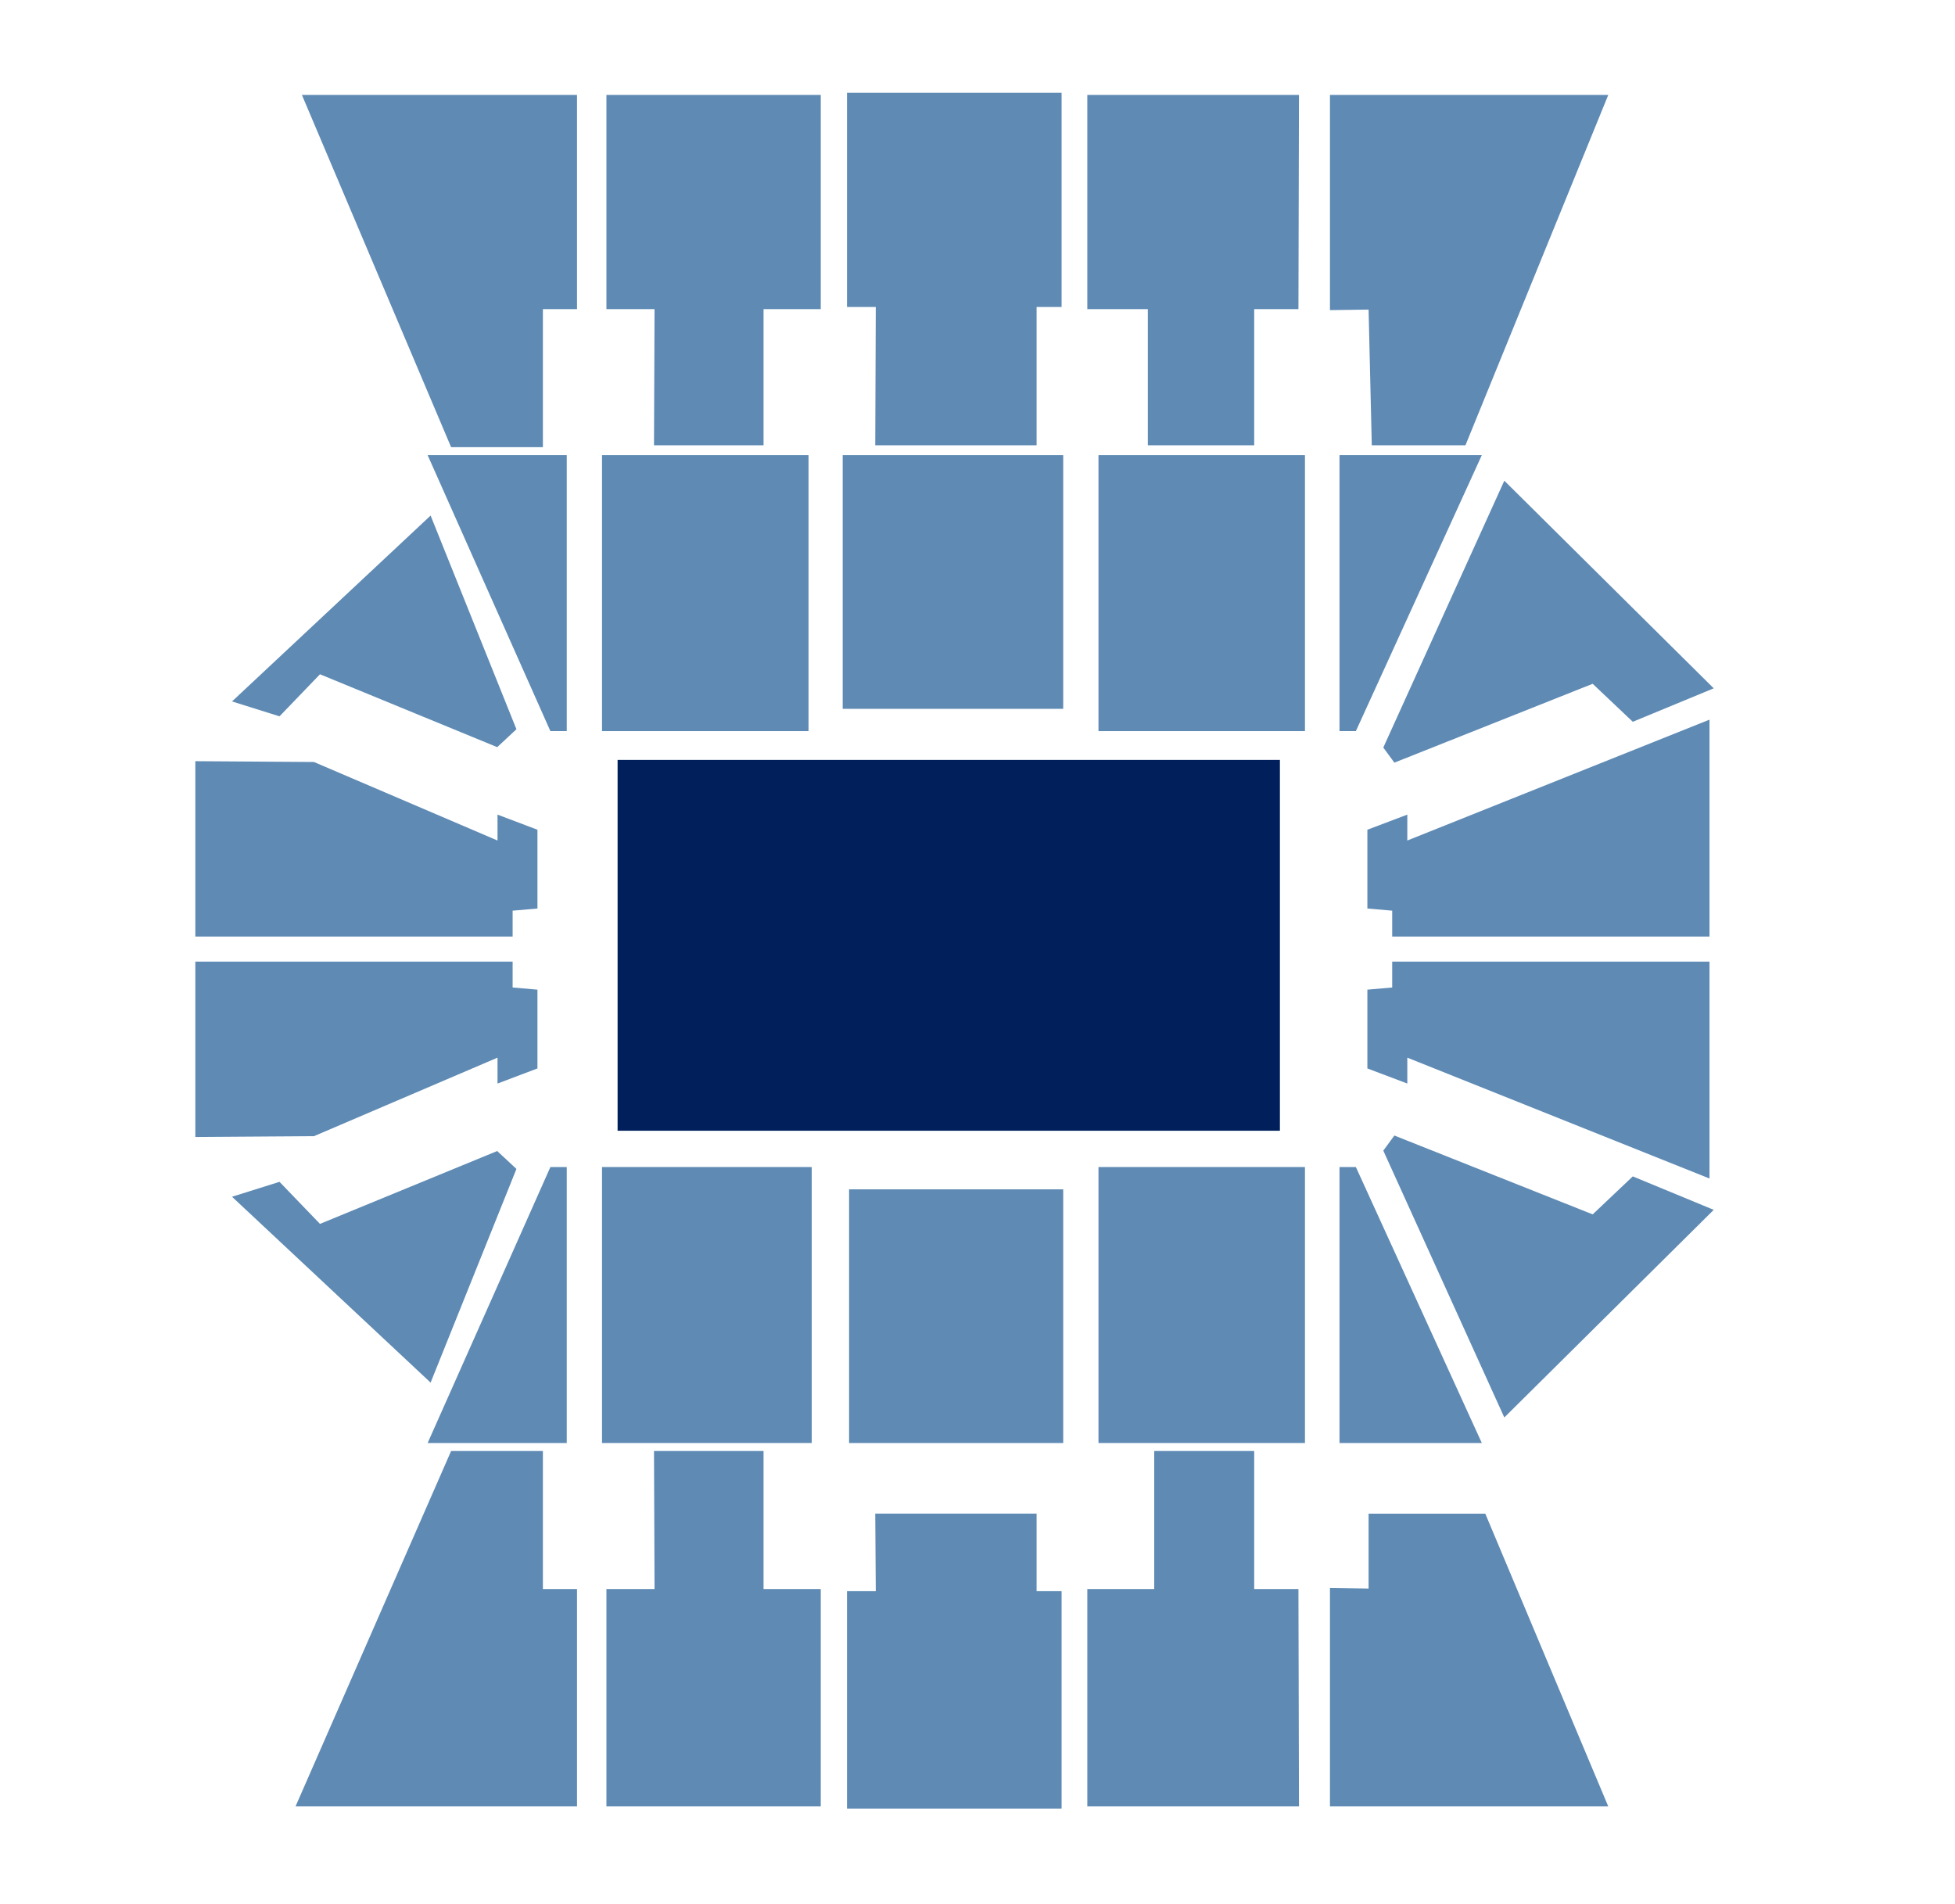
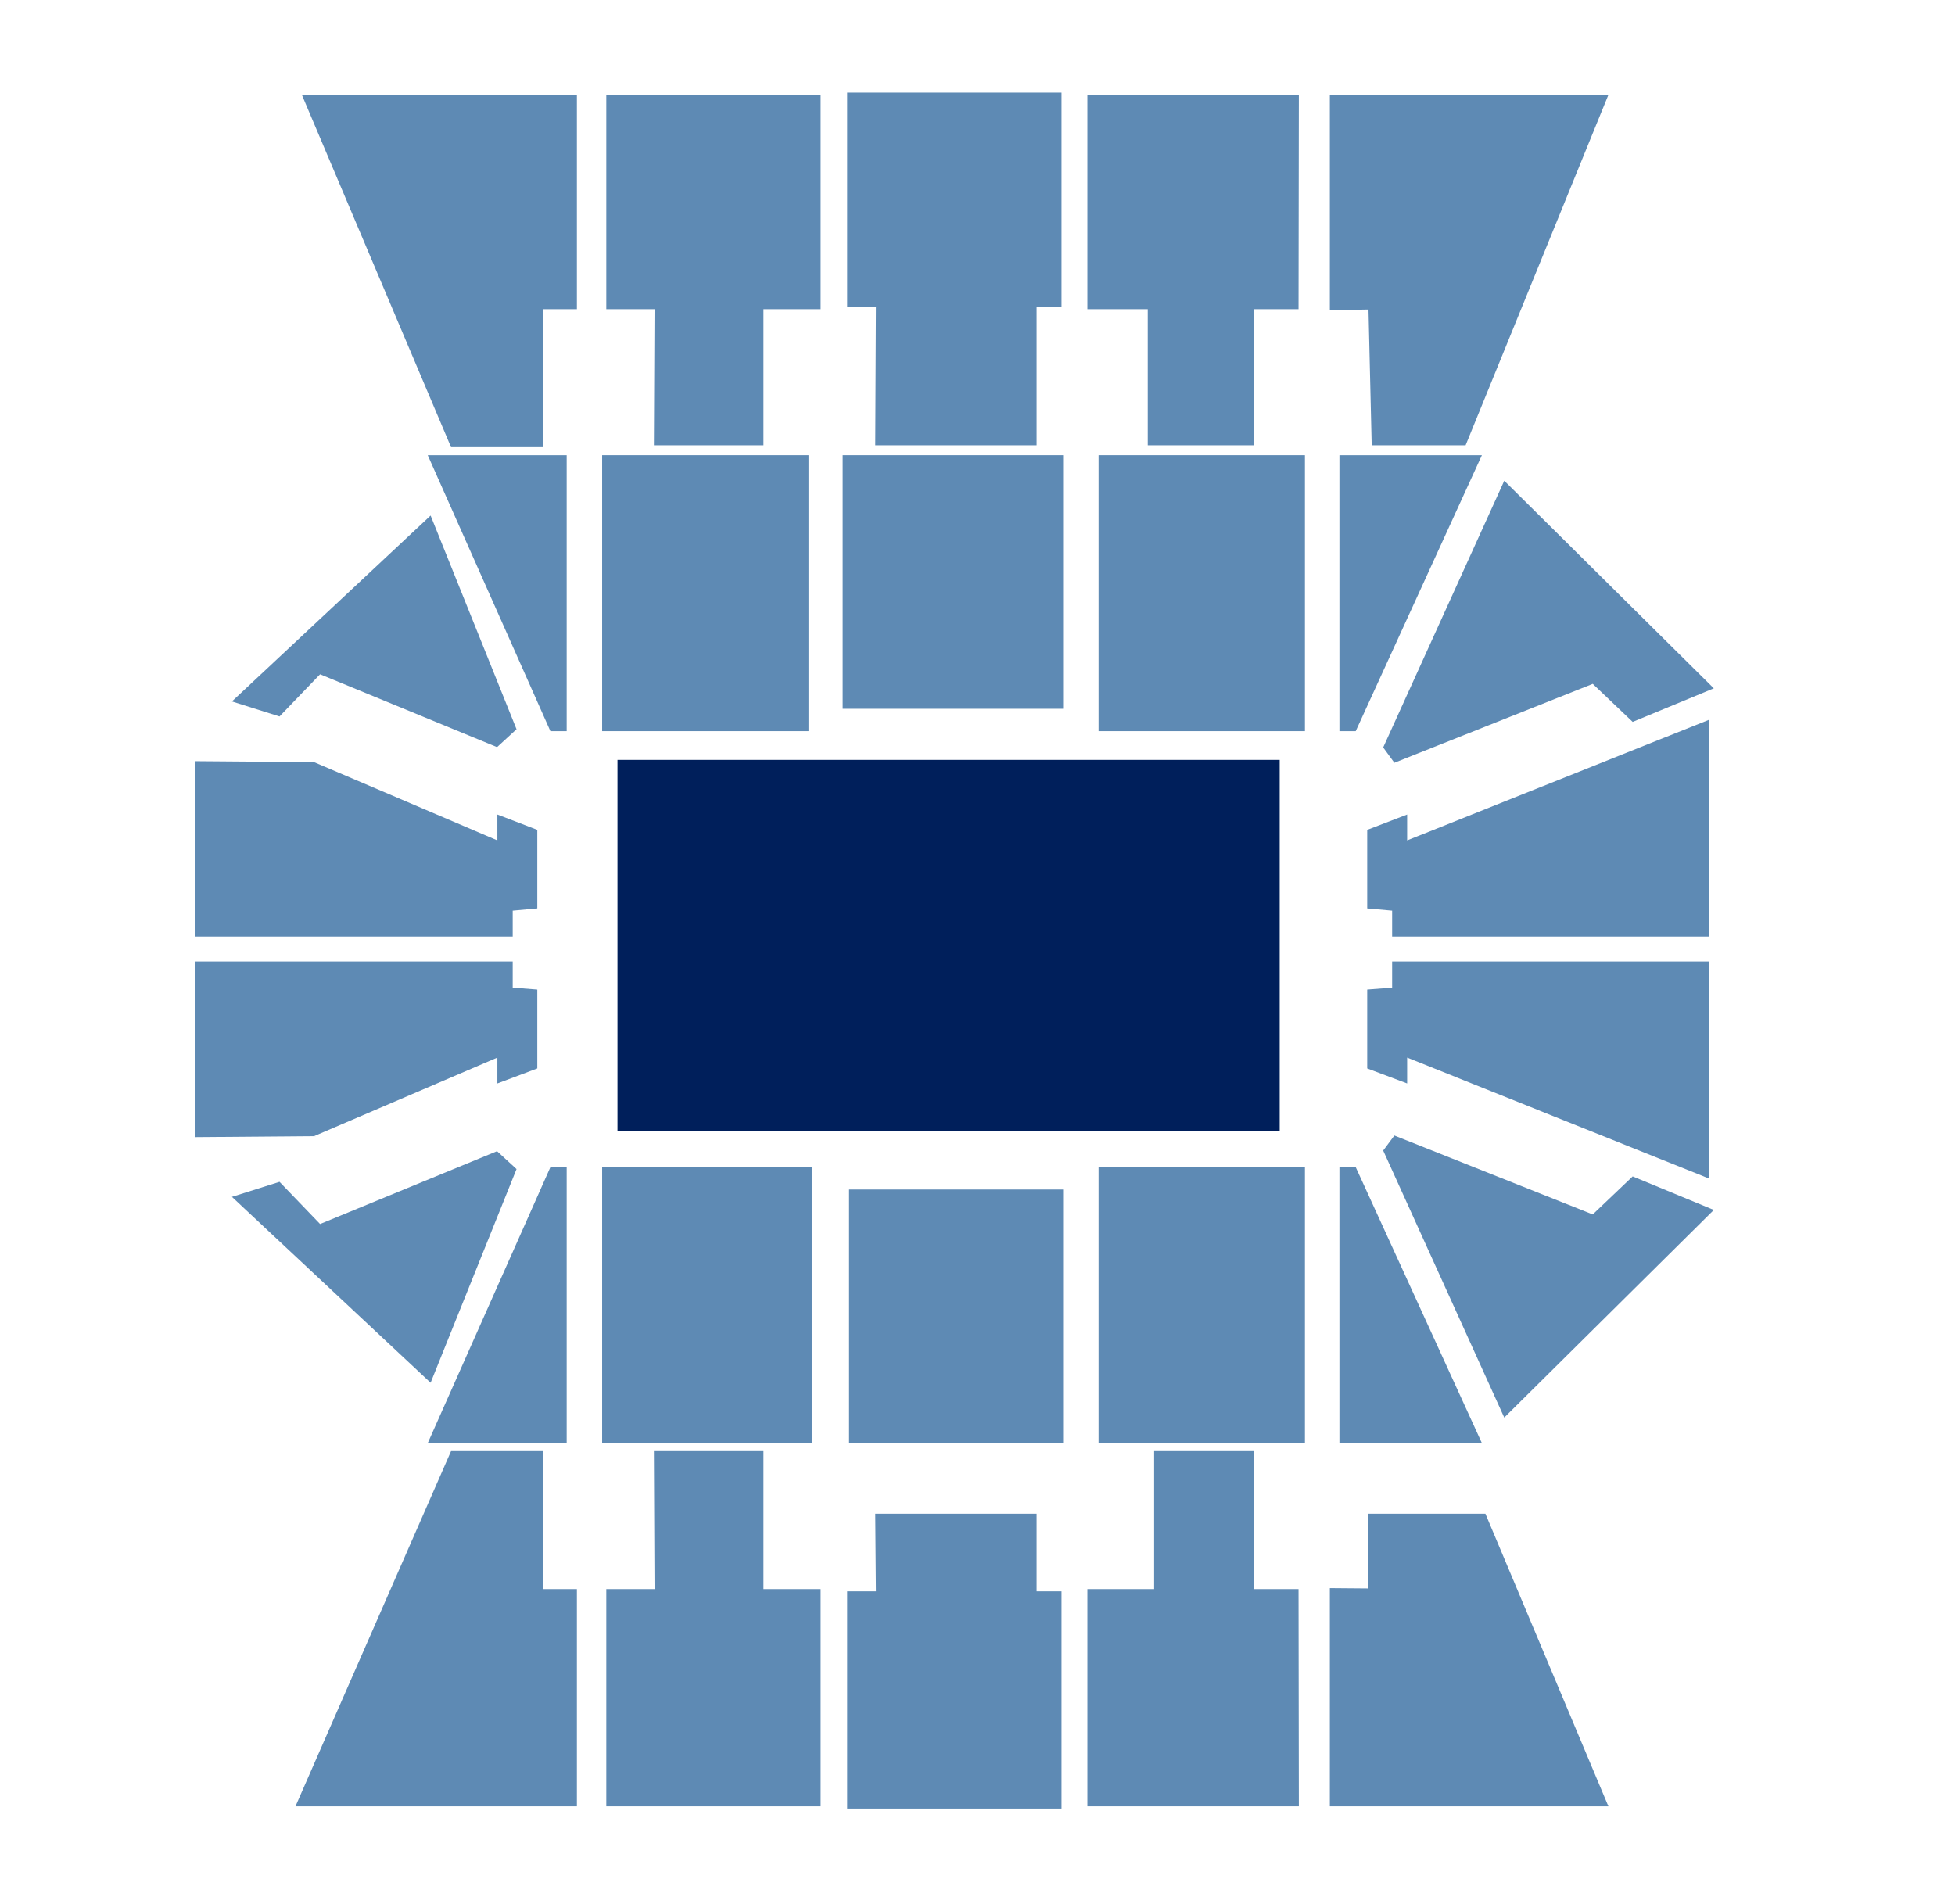
- <svg xmlns="http://www.w3.org/2000/svg" version="1.1" x="0px" y="0px" viewBox="0 0 612 596" enable-background="new 0 0 612 596" xml:space="preserve">
+ <svg xmlns="http://www.w3.org/2000/svg" version="1.1" id="Layer_1" x="0px" y="0px" viewBox="0 0 612 596" enable-background="new 0 0 612 596" xml:space="preserve">
  <g id="sections">
-     <g id="section116">
-       <polygon id="p116u" fill="#5E8AB4" points="92.512,565.544 141.216,454.271 169.947,454.271 169.947,497.48 180.63,497.48     180.63,565.544   " />
-       <polygon id="p116l" fill="#5E8AB4" points="133.869,451.768 177.42,451.768 177.42,365.367 172.298,365.367   " />
-     </g>
-     <g id="section112">
-       <polygon id="p112u" fill="#5E8AB4" points="503.456,565.544 464.96,473.889 428.428,473.889 428.428,497.34 416.339,497.171     416.339,565.544   " />
-       <polygon id="p112l" fill="#5E8AB4" points="463.874,451.768 419.323,451.768 419.323,365.367 424.445,365.367   " />
-     </g>
-     <g id="section115">
-       <polygon id="p115u" fill="#5E8AB4" points="189.839,565.544 256.929,565.544 256.929,497.48 239.023,497.48 239.023,454.271     204.731,454.271 204.9,497.48 189.839,497.48   " />
-       <rect id="p115l" x="188.461" y="365.367" fill="#5E8AB4" width="65.637" height="86.4" />
-     </g>
-     <g id="section114">
-       <polygon id="p114u" fill="#5E8AB4" points="265.152,566.22 332.323,566.22 332.323,498.156 324.498,498.156 324.498,473.866     273.99,473.866 274.159,498.156 265.152,498.156   " />
-       <rect id="p114l" x="265.801" y="372.35" fill="#5E8AB4" width="67.029" height="79.418" />
-     </g>
-     <g id="section113">
-       <polygon id="p113u" fill="#5E8AB4" points="340.378,565.544 406.636,565.544 406.467,497.48 392.615,497.48 392.615,454.271     361.324,454.271 361.324,497.48 340.378,497.48   " />
-       <rect id="p113l" x="343.871" y="365.367" fill="#5E8AB4" width="64.637" height="86.4" />
-     </g>
-     <g id="section117">
-       <polygon id="p117" fill="#5E8AB4" points="134.797,432.851 161.666,365.957 155.645,360.355 100.166,383.166 87.498,369.999     72.633,374.666   " />
-     </g>
-     <g id="section111">
-       <polygon id="p111" fill="#5E8AB4" points="470.915,443.768 536.471,378.768 511.133,368.295 498.577,380.188 436.498,355.501     433.035,360.228   " />
-     </g>
-     <g id="section110">
-       <polygon id="p110" fill="#5E8AB4" points="535.146,368.957 535.146,301.05 435.819,301.05 435.819,309.158 428.049,309.834     428.049,334.497 440.549,339.227 440.549,331.118   " />
-     </g>
-     <g id="section118">
-       <polygon id="p118" fill="#5E8AB4" points="61.146,355.957 61.146,301.05 160.474,301.05 160.474,309.158 168.244,309.834     168.244,334.497 155.744,339.227 155.744,331.118 98.281,355.703   " />
-     </g>
-     <g id="section103">
-       <polygon id="p103u" fill="#5E8AB4" points="94.512,29.719 141.216,139.992 169.947,139.992 169.947,96.782 180.63,96.782     180.63,29.719   " />
-       <polygon id="p103l" fill="#5E8AB4" points="133.869,142.495 177.42,142.495 177.42,228.896 172.298,228.896   " />
-     </g>
-     <g id="section107">
-       <polygon id="p107u" fill="#5E8AB4" points="503.456,29.719 458.75,139.397 429.428,139.397 428.428,96.923 416.339,97.092     416.339,29.719   " />
-       <polygon id="p107l" fill="#5E8AB4" points="463.874,142.495 419.323,142.495 419.323,228.896 424.445,228.896   " />
-     </g>
-     <g id="section104">
-       <polygon id="p104u" fill="#5E8AB4" points="189.839,29.719 256.929,29.719 256.929,96.782 239.023,96.782 239.023,139.397     204.731,139.397 204.9,96.782 189.839,96.782   " />
-       <rect id="p104l" x="188.461" y="142.495" fill="#5E8AB4" width="64.637" height="86.4" />
-     </g>
-     <g id="section105">
-       <g>
-         <polygon id="p105u" fill="#5E8AB4" points="265.152,29.043 332.323,29.043 332.323,96.106 324.498,96.106 324.498,139.397      273.99,139.397 274.159,96.106 265.152,96.106    " />
-       </g>
-       <rect id="p105l" x="263.801" y="142.495" fill="#5E8AB4" width="69.029" height="79.418" />
-     </g>
-     <g id="section106">
-       <polygon id="p106u" fill="#5E8AB4" points="340.378,29.719 406.636,29.719 406.467,96.782 392.615,96.782 392.615,139.397     359.324,139.397 359.324,96.782 340.378,96.782   " />
-       <rect id="p106l" x="343.871" y="142.495" fill="#5E8AB4" width="64.637" height="86.4" />
-     </g>
-     <g id="section102">
-       <polygon id="p102" fill="#5E8AB4" points="134.797,161.412 161.666,228.306 155.645,233.908 100.166,211.097 87.498,224.264     72.633,219.597   " />
-     </g>
-     <g id="section108">
-       <polygon id="p108" fill="#5E8AB4" points="470.915,150.495 536.471,215.495 511.133,225.968 498.577,214.075 436.498,238.762     433.035,234.035   " />
-     </g>
-     <g id="section109">
-       <polygon id="p109" fill="#5E8AB4" points="535.146,225.306 535.146,293.213 435.819,293.213 435.819,285.105 428.049,284.429     428.049,259.766 440.549,255.036 440.549,263.145   " />
-     </g>
-     <g id="section101">
-       <polygon id="p101" fill="#5E8AB4" points="61.146,238.306 61.146,293.213 160.474,293.213 160.474,285.105 168.244,284.429     168.244,259.766 155.744,255.036 155.744,263.145 98.281,238.56   " />
-     </g>
+     <polygon id="section116u" fill="#5E8AB4" points="92.5,565.5 141.2,454.3 169.9,454.3 169.9,497.5 180.6,497.5 180.6,565.5  " />
+     <polygon id="section116l" fill="#5E8AB4" points="133.9,451.8 177.4,451.8 177.4,365.4 172.3,365.4  " />
+     <polygon id="section112u" fill="#5E8AB4" points="503.5,565.5 465,473.9 428.4,473.9 428.4,497.3 416.3,497.2 416.3,565.5  " />
+     <polygon id="section112l" fill="#5E8AB4" points="463.9,451.8 419.3,451.8 419.3,365.4 424.4,365.4  " />
+     <polygon id="section115u" fill="#5E8AB4" points="189.8,565.5 256.9,565.5 256.9,497.5 239,497.5 239,454.3 204.7,454.3    204.9,497.5 189.8,497.5  " />
+     <rect id="section115l" x="188.5" y="365.4" fill="#5E8AB4" width="65.6" height="86.4" />
+     <polygon id="section114u" fill="#5E8AB4" points="265.2,566.2 332.3,566.2 332.3,498.2 324.5,498.2 324.5,473.9 274,473.9    274.2,498.2 265.2,498.2  " />
+     <rect id="section114l" x="265.8" y="372.4" fill="#5E8AB4" width="67" height="79.4" />
+     <polygon id="section113u" fill="#5E8AB4" points="340.4,565.5 406.6,565.5 406.5,497.5 392.6,497.5 392.6,454.3 361.3,454.3    361.3,497.5 340.4,497.5  " />
+     <rect id="section113l" x="343.9" y="365.4" fill="#5E8AB4" width="64.6" height="86.4" />
+     <polygon id="section117" fill="#5E8AB4" points="134.8,432.9 161.7,366 155.6,360.4 100.2,383.2 87.5,370 72.6,374.7  " />
+     <polygon id="section111" fill="#5E8AB4" points="470.9,443.8 536.5,378.8 511.1,368.3 498.6,380.2 436.5,355.5 433,360.2  " />
+     <polygon id="section110" fill="#5E8AB4" points="535.1,369 535.1,301 435.8,301 435.8,309.2 428,309.8 428,334.5 440.5,339.2    440.5,331.1  " />
+     <polygon id="section118" fill="#5E8AB4" points="61.1,356 61.1,301 160.5,301 160.5,309.2 168.2,309.8 168.2,334.5 155.7,339.2    155.7,331.1 98.3,355.7  " />
+     <polygon id="section103u" fill="#5E8AB4" points="94.5,29.7 141.2,140 169.9,140 169.9,96.8 180.6,96.8 180.6,29.7  " />
+     <polygon id="section103l" fill="#5E8AB4" points="133.9,142.5 177.4,142.5 177.4,228.9 172.3,228.9  " />
+     <polygon id="section107u" fill="#5E8AB4" points="503.5,29.7 458.8,139.4 429.4,139.4 428.4,96.9 416.3,97.1 416.3,29.7  " />
+     <polygon id="section107l" fill="#5E8AB4" points="463.9,142.5 419.3,142.5 419.3,228.9 424.4,228.9  " />
+     <polygon id="section104u" fill="#5E8AB4" points="189.8,29.7 256.9,29.7 256.9,96.8 239,96.8 239,139.4 204.7,139.4 204.9,96.8    189.8,96.8  " />
+     <rect id="section104l" x="188.5" y="142.5" fill="#5E8AB4" width="64.6" height="86.4" />
+     <polygon id="sectionBu" fill="#5E8AB4" points="265.2,29 332.3,29 332.3,96.1 324.5,96.1 324.5,139.4 274,139.4 274.2,96.1    265.2,96.1  " />
+     <rect id="sectionBl" x="263.8" y="142.5" fill="#5E8AB4" width="69" height="79.4" />
+     <polygon id="section106u" fill="#5E8AB4" points="340.4,29.7 406.6,29.7 406.5,96.8 392.6,96.8 392.6,139.4 359.3,139.4    359.3,96.8 340.4,96.8  " />
+     <rect id="section106l" x="343.9" y="142.5" fill="#5E8AB4" width="64.6" height="86.4" />
+     <polygon id="section102" fill="#5E8AB4" points="134.8,161.4 161.7,228.3 155.6,233.9 100.2,211.1 87.5,224.3 72.6,219.6  " />
+     <polygon id="section108" fill="#5E8AB4" points="470.9,150.5 536.5,215.5 511.1,226 498.6,214.1 436.5,238.8 433,234  " />
+     <polygon id="section109" fill="#5E8AB4" points="535.1,225.3 535.1,293.2 435.8,293.2 435.8,285.1 428,284.4 428,259.8 440.5,255    440.5,263.1  " />
+     <polygon id="section101" fill="#5E8AB4" points="61.1,238.3 61.1,293.2 160.5,293.2 160.5,285.1 168.2,284.4 168.2,259.8    155.7,255 155.7,263.1 98.3,238.6  " />
  </g>
  <g id="floorlayer">
-     <rect id="floor" x="193.333" y="237.908" fill="#001F5B" width="207.333" height="116.092" />
+     <rect id="floor" x="193.3" y="237.9" fill="#001F5B" width="207.3" height="116.1" />
  </g>
</svg>
